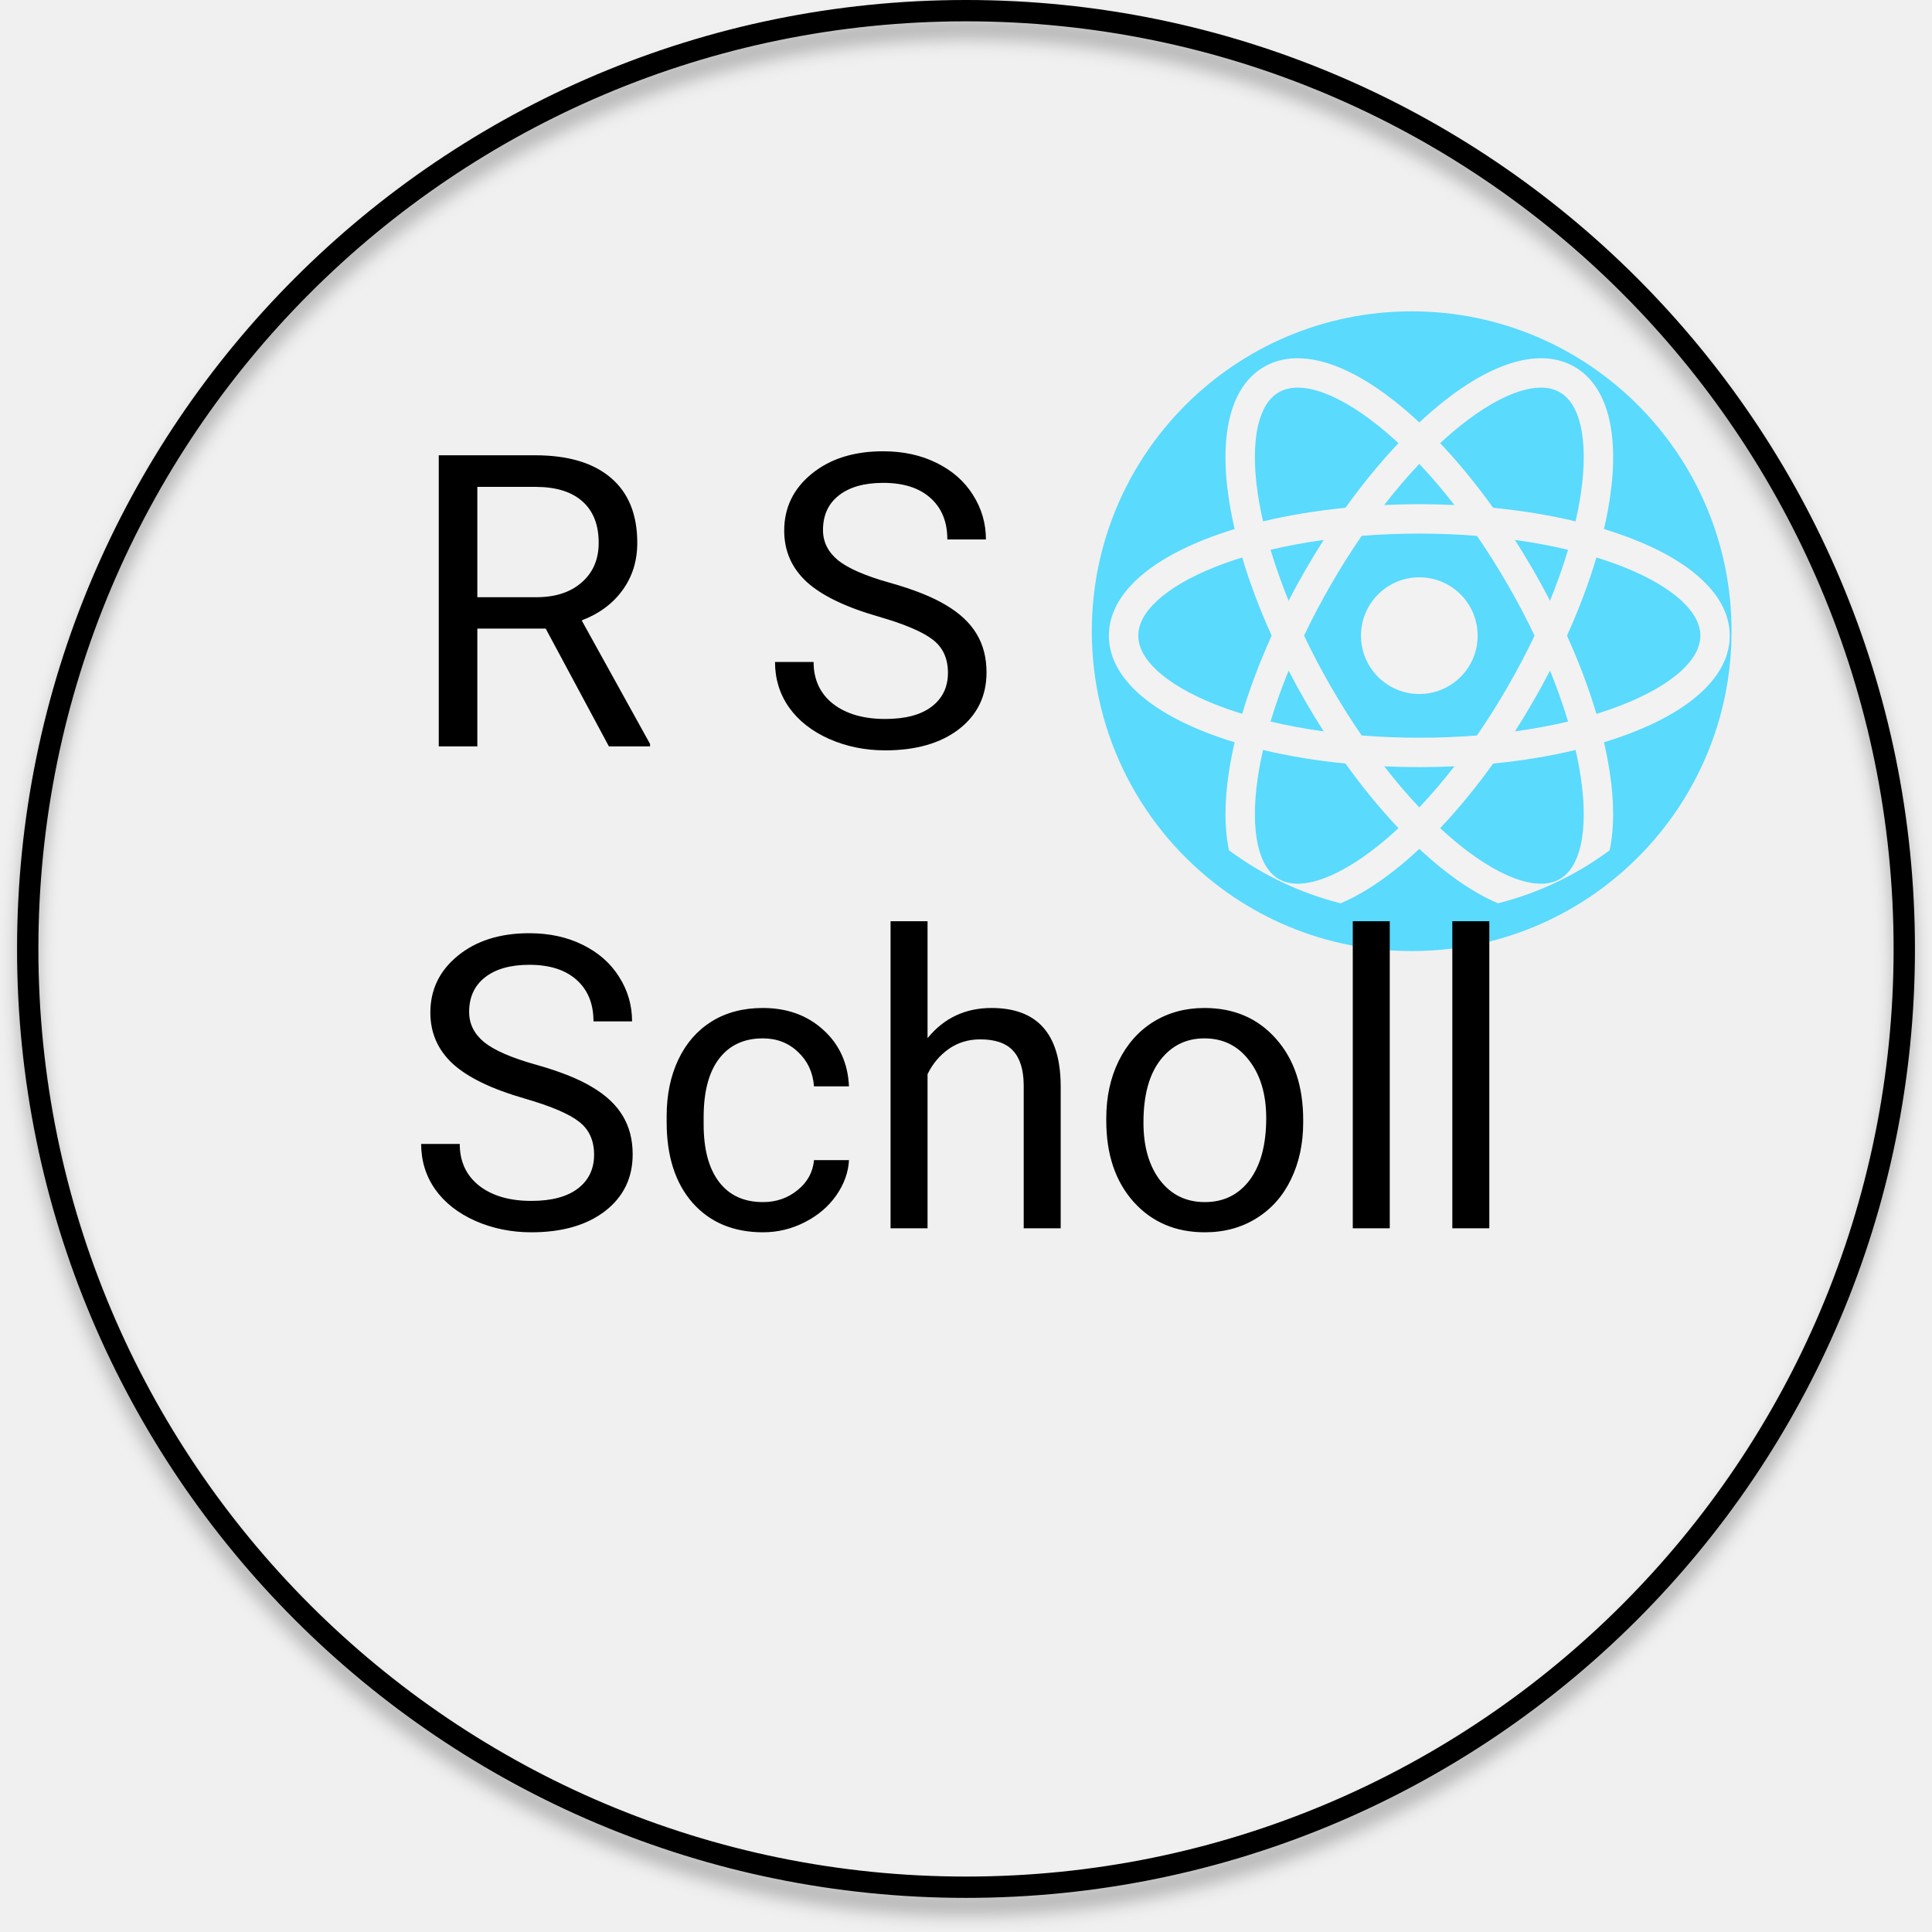
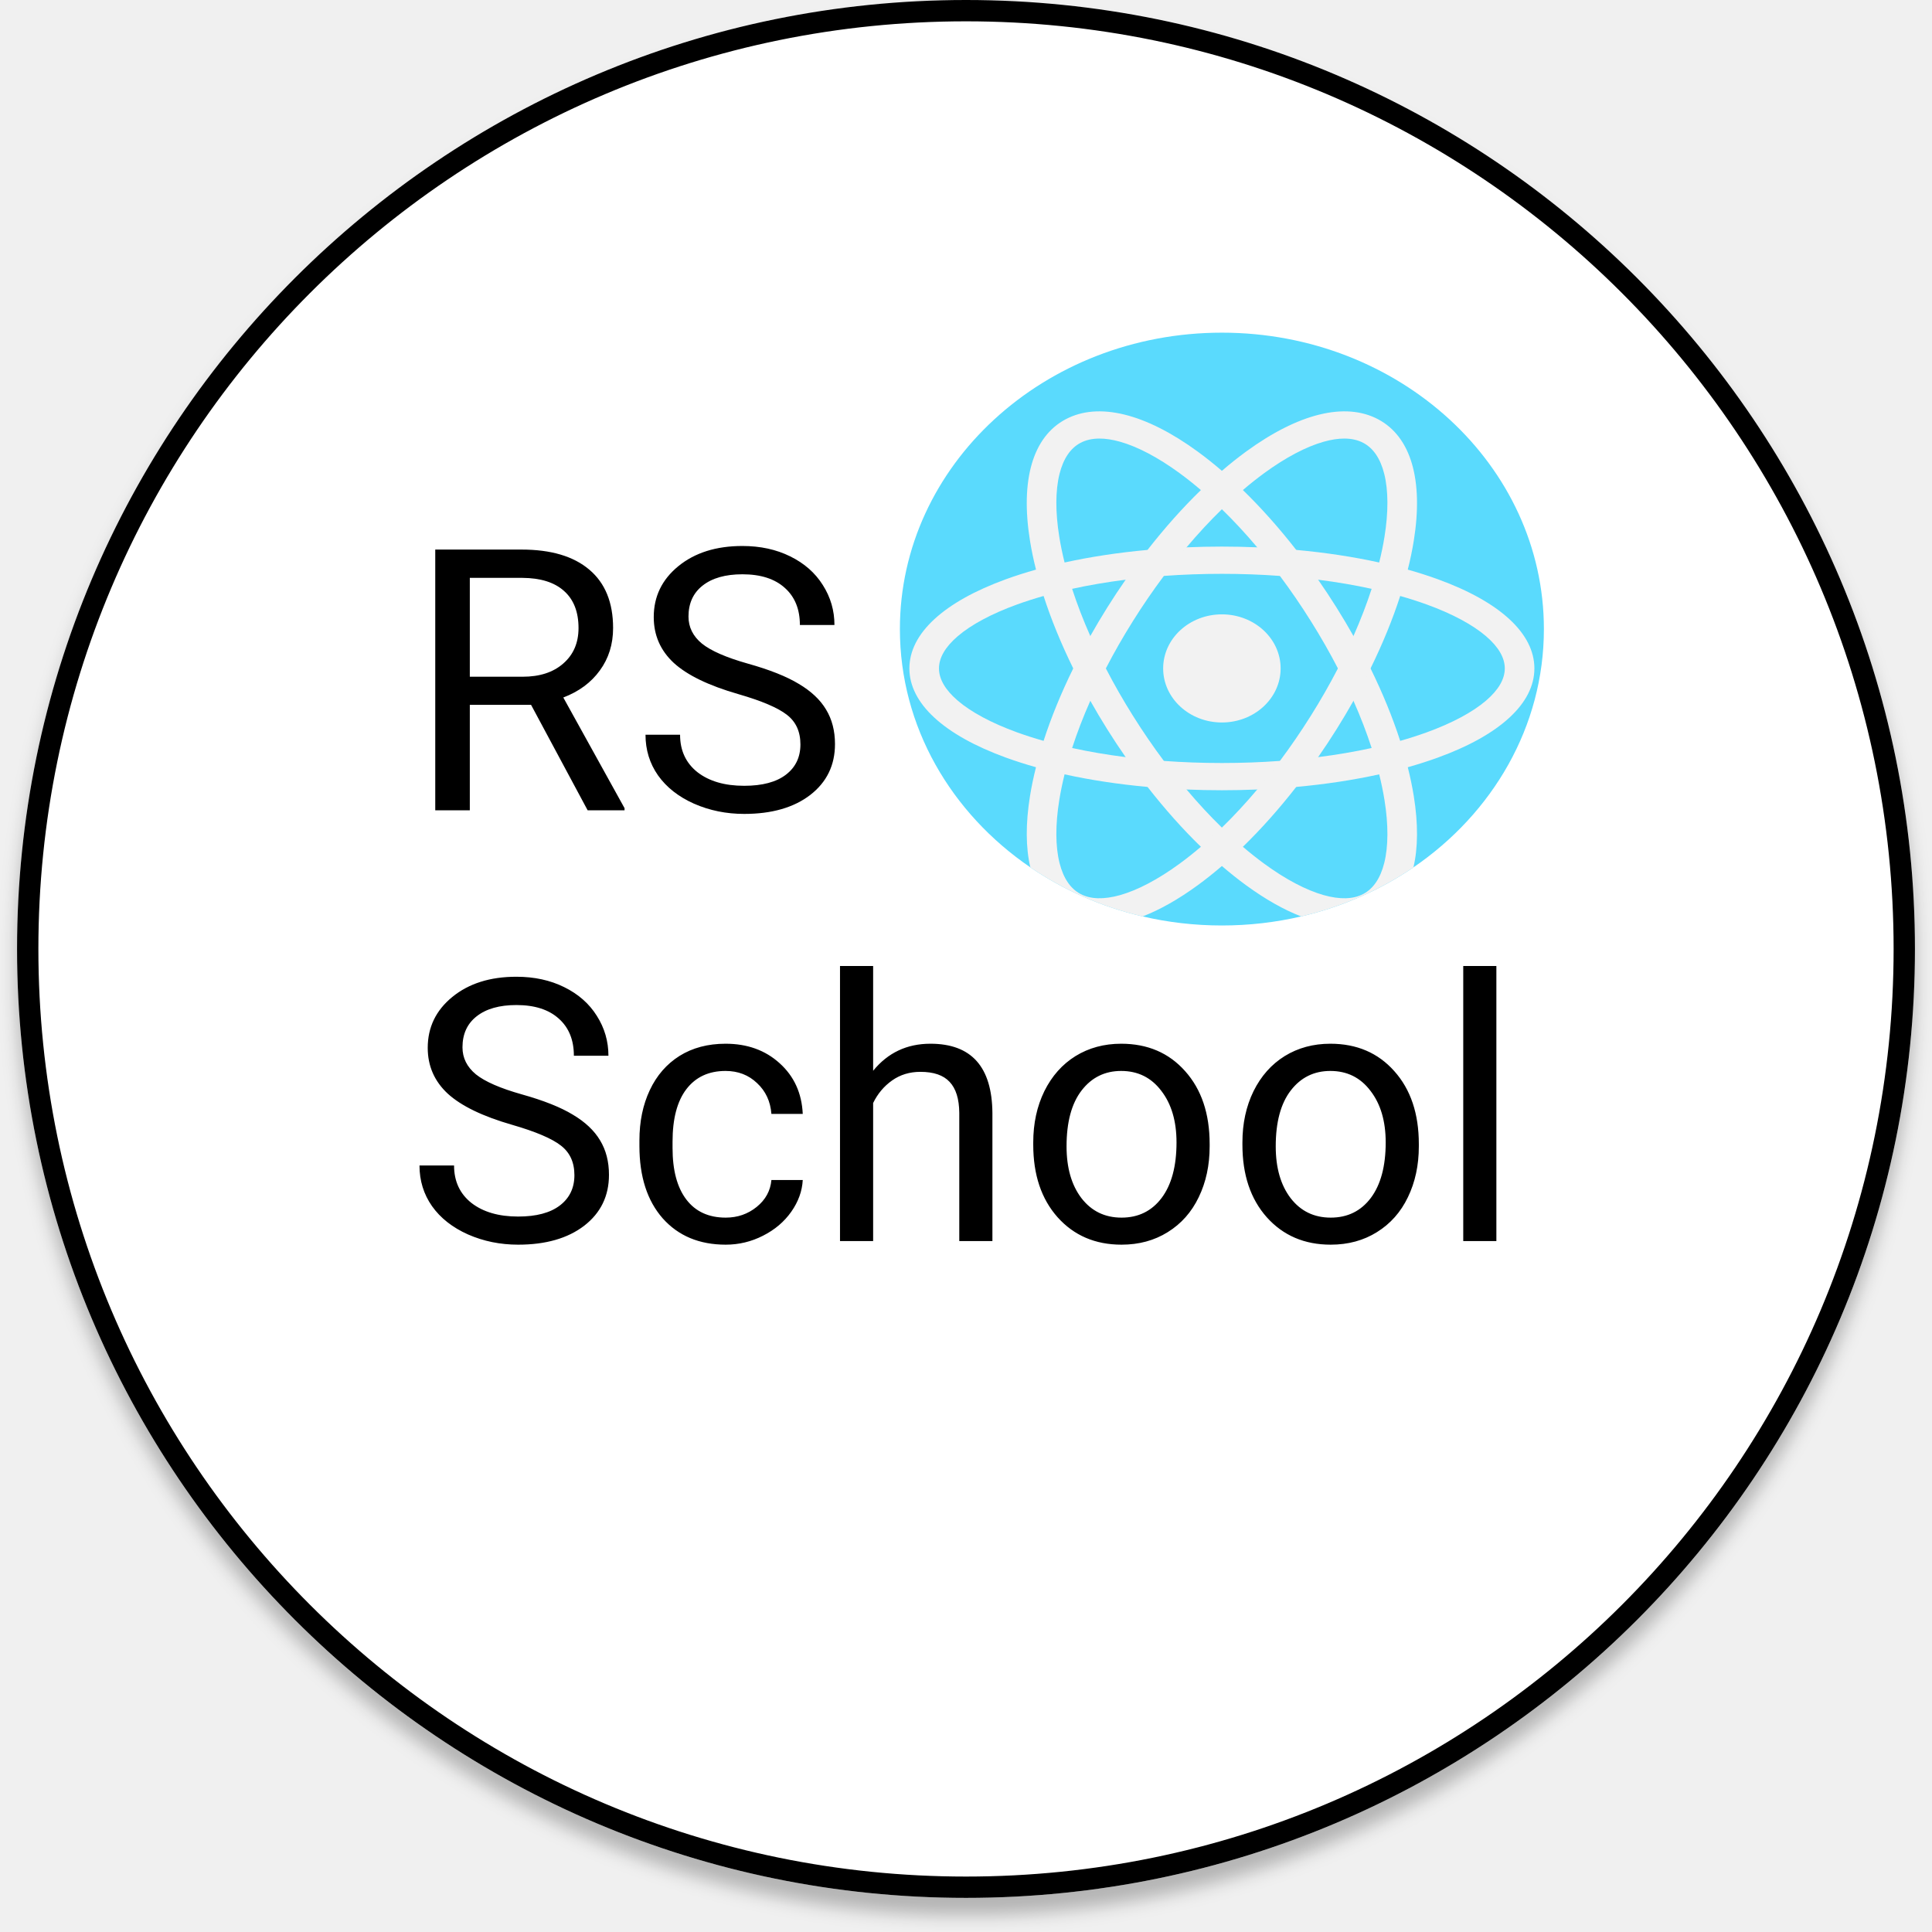
<svg xmlns="http://www.w3.org/2000/svg" width="453" height="453" viewBox="0 0 453 453" fill="none">
  <path d="M406 148C406 172.71 394.049 194.629 375.614 208.294C367.897 214.012 359.044 218.286 349.456 220.71C343.551 222.207 337.37 223 331 223C324.63 223 318.446 222.207 312.541 220.71C302.953 218.286 294.1 214.012 286.383 208.291C267.948 194.625 256 172.707 256 148C256 106.579 289.579 73 331 73C372.421 73 406 106.579 406 148Z" fill="#5ADAFD" />
  <path d="M377.481 181.319C377.129 178.959 376.663 176.528 376.088 174.043C375.58 171.86 374.989 169.634 374.319 167.375C372.555 161.443 370.232 155.278 367.416 149.045C366.182 146.32 364.854 143.584 363.436 140.85C362.187 138.441 360.871 136.029 359.484 133.632C358.1 131.232 356.674 128.887 355.208 126.6C353.551 124.007 351.846 121.491 350.101 119.06C346.116 113.504 341.937 108.407 337.679 103.913C336.06 102.202 334.428 100.579 332.79 99.052C330.926 97.307 329.052 95.688 327.182 94.203C314.971 84.508 304.039 81.597 296.395 86.008C288.751 90.422 285.806 101.345 288.096 116.77C288.445 119.13 288.914 121.561 289.492 124.047C289.994 126.229 290.585 128.455 291.259 130.714C293.022 136.647 295.345 142.815 298.165 149.045C299.396 151.769 300.724 154.503 302.141 157.236C303.39 159.649 304.71 162.058 306.093 164.458C307.477 166.858 308.904 169.203 310.37 171.489C312.029 174.085 313.734 176.602 315.476 179.032C319.462 184.588 323.64 189.682 327.898 194.176C329.518 195.887 331.152 197.513 332.79 199.04C334.654 200.785 336.528 202.401 338.395 203.886C342.886 207.452 347.202 210.1 351.246 211.799C360.834 209.375 369.687 205.102 377.404 199.383C378.482 194.418 378.521 188.336 377.481 181.319ZM370.605 198.269C369.714 202.12 368.076 204.759 365.735 206.109C363.396 207.462 360.292 207.56 356.511 206.409C352.415 205.157 347.634 202.42 342.681 198.487C341.016 197.164 339.347 195.725 337.679 194.179C336.044 192.661 334.409 191.038 332.787 189.321C330.001 186.373 327.246 183.146 324.558 179.684C322.764 177.373 320.998 174.958 319.275 172.451C316.774 168.817 314.358 164.991 312.062 161.011C309.763 157.031 307.657 153.027 305.762 149.045C304.452 146.299 303.243 143.562 302.141 140.853C300.485 136.794 299.067 132.793 297.907 128.908C297.234 126.643 296.643 124.42 296.15 122.244C295.642 120.028 295.229 117.86 294.916 115.757C293.986 109.503 294.007 103.993 294.971 99.821C295.862 95.97 297.503 93.331 299.842 91.981C301.106 91.252 302.591 90.885 304.283 90.885C305.728 90.885 307.326 91.151 309.065 91.684C313.161 92.933 317.942 95.672 322.895 99.603C324.561 100.926 326.232 102.364 327.898 103.917C329.535 105.432 331.167 107.054 332.786 108.769C335.575 111.717 338.33 114.943 341.021 118.409C342.815 120.72 344.581 123.135 346.305 125.642C348.803 129.276 351.218 133.102 353.514 137.079C355.813 141.059 357.919 145.063 359.814 149.045C361.124 151.794 362.333 154.531 363.435 157.24C365.091 161.299 366.509 165.297 367.669 169.182C368.342 171.447 368.933 173.67 369.429 175.846C369.934 178.062 370.348 180.23 370.66 182.333C371.591 188.587 371.57 194.097 370.605 198.269Z" fill="#F2F2F2" />
  <path d="M383.086 126.481C380.866 125.605 378.528 124.794 376.085 124.047C373.942 123.395 371.72 122.792 369.426 122.244C363.408 120.805 356.906 119.734 350.101 119.06C347.129 118.763 344.095 118.546 341.021 118.408C338.309 118.283 335.56 118.218 332.79 118.218C330.02 118.218 327.27 118.282 324.555 118.408C321.479 118.546 318.445 118.766 315.472 119.06C308.667 119.734 302.168 120.805 296.15 122.244C293.857 122.792 291.635 123.395 289.492 124.047C287.049 124.791 284.71 125.605 282.491 126.481C267.99 132.205 260 140.219 260 149.045C260 157.87 267.99 165.885 282.491 171.612C284.71 172.487 287.046 173.299 289.489 174.046C291.632 174.698 293.854 175.301 296.147 175.846C302.166 177.287 308.667 178.356 315.476 179.032C318.448 179.326 321.482 179.544 324.558 179.685C327.271 179.81 330.02 179.871 332.79 179.871C335.56 179.871 338.306 179.81 341.018 179.685C344.095 179.544 347.126 179.326 350.101 179.032C356.906 178.359 363.411 177.287 369.43 175.846C371.722 175.298 373.945 174.698 376.088 174.043C378.528 173.299 380.867 172.488 383.086 171.612C397.59 165.885 405.577 157.87 405.577 149.045C405.576 140.219 397.59 132.205 383.086 126.481ZM394.326 157.181C391.198 160.105 386.435 162.875 380.554 165.199C378.574 165.979 376.492 166.708 374.318 167.375C372.184 168.033 369.965 168.636 367.669 169.181C363.723 170.121 359.551 170.893 355.207 171.49C352.311 171.891 349.338 172.212 346.305 172.448C341.906 172.8 337.384 172.978 332.79 172.978C328.195 172.978 323.673 172.8 319.274 172.451C316.241 172.212 313.265 171.891 310.369 171.49C306.025 170.893 301.853 170.121 297.907 169.182C295.611 168.637 293.392 168.034 291.258 167.375C289.084 166.708 287.003 165.979 285.022 165.199C279.142 162.875 274.378 160.105 271.25 157.182C268.36 154.485 266.894 151.748 266.894 149.045C266.894 146.342 268.36 143.605 271.25 140.908C274.378 137.985 279.141 135.214 285.022 132.891C287.003 132.11 289.084 131.382 291.258 130.714C293.392 130.056 295.611 129.453 297.907 128.908C301.853 127.968 306.025 127.197 310.369 126.6C313.265 126.199 316.241 125.878 319.274 125.639C323.673 125.29 328.195 125.112 332.79 125.112C337.384 125.112 341.906 125.29 346.305 125.642C349.338 125.878 352.311 126.199 355.207 126.6C359.551 127.197 363.723 127.969 367.669 128.909C369.965 129.454 372.184 130.056 374.318 130.715C376.492 131.382 378.573 132.111 380.554 132.891C386.434 135.215 391.198 137.985 394.326 140.909C397.216 143.606 398.683 146.342 398.683 149.045C398.683 151.748 397.216 154.485 394.326 157.181Z" fill="#F2F2F2" />
  <path d="M369.182 86.008C361.538 81.597 350.606 84.508 338.395 94.203C336.528 95.688 334.654 97.307 332.79 99.052C331.152 100.579 329.517 102.205 327.898 103.916C323.64 108.41 319.462 113.504 315.473 119.06C313.731 121.49 312.026 124.007 310.37 126.6C308.903 128.886 307.477 131.231 306.093 133.631C304.71 136.031 303.39 138.44 302.141 140.853C300.724 143.586 299.395 146.323 298.165 149.044C295.345 155.277 293.022 161.442 291.259 167.375C290.585 169.637 289.994 171.863 289.489 174.045C288.914 176.531 288.445 178.959 288.096 181.319C287.055 188.332 287.095 194.415 288.173 199.38C295.89 205.101 304.743 209.375 314.331 211.799C318.375 210.1 322.691 207.452 327.182 203.886C329.052 202.401 330.926 200.782 332.79 199.04C334.428 197.513 336.06 195.89 337.679 194.179C341.934 189.685 346.116 184.588 350.102 179.032C351.843 176.601 353.549 174.085 355.208 171.489C356.674 169.202 358.101 166.857 359.484 164.457C360.871 162.06 362.187 159.651 363.436 157.239C364.854 154.505 366.182 151.769 367.416 149.044C370.232 142.814 372.556 136.646 374.319 130.714C374.989 128.455 375.58 126.229 376.085 124.046C376.664 121.56 377.129 119.13 377.481 116.77C379.77 101.345 376.826 90.422 369.182 86.008ZM367.67 128.908C366.509 132.793 365.092 136.791 363.436 140.85C362.334 143.559 361.125 146.296 359.814 149.045C357.92 153.027 355.813 157.031 353.514 161.011C351.218 164.987 348.803 168.814 346.305 172.448C344.579 174.958 342.813 177.373 341.019 179.684C338.331 183.146 335.576 186.373 332.787 189.321C331.168 191.035 329.536 192.657 327.898 194.176C326.233 195.725 324.562 197.164 322.896 198.486C317.943 202.42 313.162 205.156 309.066 206.408C305.285 207.56 302.181 207.461 299.842 206.108C297.503 204.758 295.863 202.12 294.972 198.269C294.008 194.096 293.986 188.586 294.917 182.332C295.229 180.229 295.642 178.062 296.147 175.845C296.643 173.669 297.234 171.446 297.907 169.181C299.068 165.297 300.485 161.295 302.141 157.236C303.243 154.527 304.452 151.79 305.763 149.045C307.657 145.062 309.764 141.058 312.063 137.078C314.359 133.099 316.774 129.272 319.275 125.639C320.998 123.131 322.762 120.716 324.555 118.408C327.246 114.943 330.001 111.716 332.787 108.768C334.409 107.051 336.044 105.428 337.679 103.913C339.347 102.364 341.015 100.925 342.681 99.603C347.634 95.672 352.416 92.933 356.511 91.683C358.25 91.151 359.848 90.885 361.293 90.885C362.986 90.885 364.473 91.252 365.734 91.981C368.076 93.331 369.714 95.969 370.605 99.82C371.569 103.993 371.591 109.503 370.66 115.757C370.348 117.86 369.934 120.027 369.426 122.244C368.934 124.42 368.343 126.643 367.67 128.908Z" fill="#F2F2F2" />
  <path d="M332.79 162.725C340.345 162.725 346.47 156.6 346.47 149.045C346.47 141.489 340.345 135.364 332.79 135.364C325.234 135.364 319.109 141.489 319.109 149.045C319.109 156.6 325.234 162.725 332.79 162.725Z" fill="#F2F2F2" />
  <g filter="url(#filter0_d)">
+     <circle cx="226.5" cy="222.5" r="222.5" fill="white" />
    <circle cx="226.5" cy="222.5" r="220" stroke="black" stroke-width="5" />
  </g>
-   <path d="M127.953 147.391H111.922V175H102.875V106.75H125.469C133.156 106.75 139.062 108.5 143.188 112C147.344 115.5 149.422 120.594 149.422 127.281C149.422 131.531 148.266 135.234 145.953 138.391C143.672 141.547 140.484 143.906 136.391 145.469L152.422 174.438V175H142.766L127.953 147.391ZM111.922 140.031H125.75C130.219 140.031 133.766 138.875 136.391 136.562C139.047 134.25 140.375 131.156 140.375 127.281C140.375 123.062 139.109 119.828 136.578 117.578C134.078 115.328 130.453 114.188 125.703 114.156H111.922V140.031ZM206 144.578C198.281 142.359 192.656 139.641 189.125 136.422C185.625 133.172 183.875 129.172 183.875 124.422C183.875 119.047 186.016 114.609 190.297 111.109C194.609 107.578 200.203 105.812 207.078 105.812C211.766 105.812 215.938 106.719 219.594 108.531C223.281 110.344 226.125 112.844 228.125 116.031C230.156 119.219 231.172 122.703 231.172 126.484H222.125C222.125 122.359 220.812 119.125 218.188 116.781C215.562 114.406 211.859 113.219 207.078 113.219C202.641 113.219 199.172 114.203 196.672 116.172C194.203 118.109 192.969 120.812 192.969 124.281C192.969 127.062 194.141 129.422 196.484 131.359C198.859 133.266 202.875 135.016 208.531 136.609C214.219 138.203 218.656 139.969 221.844 141.906C225.062 143.812 227.438 146.047 228.969 148.609C230.531 151.172 231.312 154.188 231.312 157.656C231.312 163.188 229.156 167.625 224.844 170.969C220.531 174.281 214.766 175.938 207.547 175.938C202.859 175.938 198.484 175.047 194.422 173.266C190.359 171.453 187.219 168.984 185 165.859C182.812 162.734 181.719 159.188 181.719 155.219H190.766C190.766 159.344 192.281 162.609 195.312 165.016C198.375 167.391 202.453 168.578 207.547 168.578C212.297 168.578 215.938 167.609 218.469 165.672C221 163.734 222.266 161.094 222.266 157.75C222.266 154.406 221.094 151.828 218.75 150.016C216.406 148.172 212.156 146.359 206 144.578ZM123.031 257.578C115.312 255.359 109.688 252.641 106.156 249.422C102.656 246.172 100.906 242.172 100.906 237.422C100.906 232.047 103.047 227.609 107.328 224.109C111.641 220.578 117.234 218.812 124.109 218.812C128.797 218.812 132.969 219.719 136.625 221.531C140.312 223.344 143.156 225.844 145.156 229.031C147.188 232.219 148.203 235.703 148.203 239.484H139.156C139.156 235.359 137.844 232.125 135.219 229.781C132.594 227.406 128.891 226.219 124.109 226.219C119.672 226.219 116.203 227.203 113.703 229.172C111.234 231.109 110 233.812 110 237.281C110 240.062 111.172 242.422 113.516 244.359C115.891 246.266 119.906 248.016 125.562 249.609C131.25 251.203 135.688 252.969 138.875 254.906C142.094 256.812 144.469 259.047 146 261.609C147.562 264.172 148.344 267.188 148.344 270.656C148.344 276.188 146.188 280.625 141.875 283.969C137.562 287.281 131.797 288.938 124.578 288.938C119.891 288.938 115.516 288.047 111.453 286.266C107.391 284.453 104.25 281.984 102.031 278.859C99.844 275.734 98.75 272.188 98.75 268.219H107.797C107.797 272.344 109.312 275.609 112.344 278.016C115.406 280.391 119.484 281.578 124.578 281.578C129.328 281.578 132.969 280.609 135.5 278.672C138.031 276.734 139.297 274.094 139.297 270.75C139.297 267.406 138.125 264.828 135.781 263.016C133.438 261.172 129.188 259.359 123.031 257.578ZM178.906 281.859C182 281.859 184.703 280.922 187.016 279.047C189.328 277.172 190.609 274.828 190.859 272.016H199.062C198.906 274.922 197.906 277.688 196.062 280.312C194.219 282.938 191.75 285.031 188.656 286.594C185.594 288.156 182.344 288.938 178.906 288.938C172 288.938 166.5 286.641 162.406 282.047C158.344 277.422 156.312 271.109 156.312 263.109V261.656C156.312 256.719 157.219 252.328 159.031 248.484C160.844 244.641 163.438 241.656 166.812 239.531C170.219 237.406 174.234 236.344 178.859 236.344C184.547 236.344 189.266 238.047 193.016 241.453C196.797 244.859 198.812 249.281 199.062 254.719H190.859C190.609 251.438 189.359 248.75 187.109 246.656C184.891 244.531 182.141 243.469 178.859 243.469C174.453 243.469 171.031 245.062 168.594 248.25C166.188 251.406 164.984 255.984 164.984 261.984V263.625C164.984 269.469 166.188 273.969 168.594 277.125C171 280.281 174.438 281.859 178.906 281.859ZM217.484 243.422C221.328 238.703 226.328 236.344 232.484 236.344C243.203 236.344 248.609 242.391 248.703 254.484V288H240.031V254.438C240 250.781 239.156 248.078 237.5 246.328C235.875 244.578 233.328 243.703 229.859 243.703C227.047 243.703 224.578 244.453 222.453 245.953C220.328 247.453 218.672 249.422 217.484 251.859V288H208.812V216H217.484V243.422ZM259.391 262.172C259.391 257.203 260.359 252.734 262.297 248.766C264.266 244.797 266.984 241.734 270.453 239.578C273.953 237.422 277.938 236.344 282.406 236.344C289.312 236.344 294.891 238.734 299.141 243.516C303.422 248.297 305.562 254.656 305.562 262.594V263.203C305.562 268.141 304.609 272.578 302.703 276.516C300.828 280.422 298.125 283.469 294.594 285.656C291.094 287.844 287.062 288.938 282.5 288.938C275.625 288.938 270.047 286.547 265.766 281.766C261.516 276.984 259.391 270.656 259.391 262.781V262.172ZM268.109 263.203C268.109 268.828 269.406 273.344 272 276.75C274.625 280.156 278.125 281.859 282.5 281.859C286.906 281.859 290.406 280.141 293 276.703C295.594 273.234 296.891 268.391 296.891 262.172C296.891 256.609 295.562 252.109 292.906 248.672C290.281 245.203 286.781 243.469 282.406 243.469C278.125 243.469 274.672 245.172 272.047 248.578C269.422 251.984 268.109 256.859 268.109 263.203ZM325.859 288H317.188V216H325.859V288ZM349.203 288H340.531V216H349.203V288Z" fill="black" />
+   <path d="M124.521 165.267H110.159V190H102.055V128.859H122.295C129.182 128.859 134.473 130.427 138.168 133.562C141.891 136.698 143.753 141.261 143.753 147.252C143.753 151.059 142.717 154.377 140.646 157.204C138.602 160.032 135.746 162.145 132.079 163.545L146.44 189.496V190H137.79L124.521 165.267ZM110.159 158.674H122.547C126.55 158.674 129.728 157.638 132.079 155.566C134.459 153.495 135.648 150.723 135.648 147.252C135.648 143.473 134.515 140.575 132.247 138.56C130.007 136.544 126.76 135.522 122.505 135.494H110.159V158.674ZM173.105 162.747C166.191 160.759 161.152 158.324 157.988 155.44C154.853 152.529 153.285 148.946 153.285 144.69C153.285 139.875 155.203 135.9 159.038 132.765C162.901 129.601 167.912 128.02 174.071 128.02C178.271 128.02 182.008 128.831 185.283 130.455C188.587 132.079 191.134 134.318 192.926 137.174C194.745 140.029 195.655 143.151 195.655 146.538H187.551C187.551 142.843 186.375 139.945 184.023 137.846C181.672 135.718 178.354 134.654 174.071 134.654C170.096 134.654 166.989 135.536 164.749 137.3C162.537 139.035 161.432 141.457 161.432 144.564C161.432 147.056 162.481 149.17 164.581 150.905C166.709 152.613 170.306 154.181 175.373 155.608C180.468 157.036 184.443 158.618 187.299 160.354C190.182 162.061 192.31 164.063 193.682 166.358C195.081 168.654 195.781 171.355 195.781 174.463C195.781 179.418 193.85 183.393 189.986 186.389C186.123 189.356 180.958 190.84 174.491 190.84C170.292 190.84 166.373 190.042 162.733 188.446C159.094 186.823 156.281 184.611 154.293 181.812C152.333 179.012 151.354 175.835 151.354 172.279H159.458C159.458 175.975 160.816 178.9 163.531 181.056C166.275 183.183 169.928 184.247 174.491 184.247C178.746 184.247 182.008 183.379 184.275 181.644C186.543 179.908 187.677 177.542 187.677 174.547C187.677 171.551 186.627 169.242 184.527 167.618C182.428 165.966 178.62 164.343 173.105 162.747ZM120.111 263.747C113.197 261.759 108.158 259.324 104.994 256.44C101.859 253.529 100.291 249.946 100.291 245.69C100.291 240.875 102.209 236.9 106.044 233.765C109.907 230.601 114.918 229.02 121.077 229.02C125.276 229.02 129.014 229.831 132.289 231.455C135.592 233.079 138.14 235.318 139.932 238.174C141.751 241.029 142.661 244.151 142.661 247.538H134.557C134.557 243.843 133.381 240.945 131.029 238.846C128.678 236.718 125.36 235.654 121.077 235.654C117.102 235.654 113.994 236.536 111.755 238.3C109.543 240.035 108.438 242.457 108.438 245.564C108.438 248.056 109.487 250.17 111.587 251.905C113.715 253.613 117.312 255.181 122.379 256.608C127.474 258.036 131.449 259.618 134.305 261.354C137.188 263.061 139.316 265.063 140.688 267.358C142.087 269.654 142.787 272.355 142.787 275.463C142.787 280.418 140.855 284.393 136.992 287.389C133.129 290.356 127.964 291.84 121.497 291.84C117.298 291.84 113.379 291.042 109.739 289.446C106.1 287.823 103.286 285.611 101.299 282.812C99.339 280.012 98.359 276.835 98.359 273.279H106.464C106.464 276.975 107.822 279.9 110.537 282.056C113.281 284.183 116.934 285.247 121.497 285.247C125.752 285.247 129.014 284.379 131.281 282.644C133.549 280.908 134.683 278.542 134.683 275.547C134.683 272.551 133.633 270.242 131.533 268.618C129.434 266.966 125.626 265.343 120.111 263.747ZM170.166 285.499C172.938 285.499 175.359 284.659 177.431 282.979C179.502 281.3 180.65 279.2 180.874 276.681H188.223C188.083 279.284 187.187 281.762 185.535 284.113C183.883 286.465 181.672 288.34 178.9 289.74C176.157 291.14 173.245 291.84 170.166 291.84C163.979 291.84 159.052 289.782 155.385 285.667C151.745 281.524 149.926 275.869 149.926 268.702V267.4C149.926 262.977 150.738 259.044 152.361 255.601C153.985 252.157 156.309 249.484 159.332 247.58C162.383 245.676 165.981 244.725 170.124 244.725C175.219 244.725 179.446 246.25 182.806 249.302C186.193 252.353 187.999 256.314 188.223 261.186H180.874C180.65 258.246 179.53 255.839 177.515 253.963C175.527 252.059 173.063 251.107 170.124 251.107C166.177 251.107 163.111 252.535 160.928 255.391C158.772 258.218 157.694 262.319 157.694 267.694V269.164C157.694 274.399 158.772 278.43 160.928 281.258C163.083 284.085 166.163 285.499 170.166 285.499ZM204.726 251.065C208.169 246.838 212.648 244.725 218.163 244.725C227.765 244.725 232.608 250.142 232.692 260.976V291H224.924V260.934C224.896 257.658 224.14 255.237 222.656 253.669C221.201 252.101 218.919 251.317 215.812 251.317C213.292 251.317 211.08 251.989 209.177 253.333C207.273 254.677 205.789 256.44 204.726 258.624V291H196.957V226.5H204.726V251.065ZM242.267 267.862C242.267 263.411 243.134 259.408 244.87 255.853C246.634 252.297 249.069 249.554 252.177 247.622C255.312 245.69 258.882 244.725 262.885 244.725C269.072 244.725 274.069 246.866 277.876 251.149C281.711 255.433 283.629 261.13 283.629 268.24V268.786C283.629 273.209 282.775 277.185 281.067 280.712C279.388 284.211 276.966 286.941 273.803 288.9C270.667 290.86 267.056 291.84 262.969 291.84C256.81 291.84 251.813 289.698 247.978 285.415C244.17 281.132 242.267 275.463 242.267 268.408V267.862ZM250.077 268.786C250.077 273.825 251.239 277.87 253.562 280.922C255.914 283.973 259.049 285.499 262.969 285.499C266.916 285.499 270.051 283.959 272.375 280.88C274.699 277.772 275.86 273.433 275.86 267.862C275.86 262.879 274.671 258.848 272.291 255.769C269.939 252.661 266.804 251.107 262.885 251.107C259.049 251.107 255.956 252.633 253.604 255.685C251.253 258.736 250.077 263.103 250.077 268.786ZM291.313 267.862C291.313 263.411 292.181 259.408 293.917 255.853C295.681 252.297 298.116 249.554 301.224 247.622C304.359 245.69 307.928 244.725 311.932 244.725C318.118 244.725 323.116 246.866 326.923 251.149C330.758 255.433 332.676 261.13 332.676 268.24V268.786C332.676 273.209 331.822 277.185 330.114 280.712C328.435 284.211 326.013 286.941 322.85 288.9C319.714 290.86 316.103 291.84 312.016 291.84C305.857 291.84 300.86 289.698 297.024 285.415C293.217 281.132 291.313 275.463 291.313 268.408V267.862ZM299.124 268.786C299.124 273.825 300.286 277.87 302.609 280.922C304.961 283.973 308.096 285.499 312.016 285.499C315.963 285.499 319.098 283.959 321.422 280.88C323.745 277.772 324.907 273.433 324.907 267.862C324.907 262.879 323.717 258.848 321.338 255.769C318.986 252.661 315.851 251.107 311.932 251.107C308.096 251.107 305.003 252.633 302.651 255.685C300.3 258.736 299.124 263.103 299.124 268.786ZM350.858 291H343.09V226.5H350.858V291Z" fill="black" />
+   <path d="M362 147.5C362 170.398 349.969 190.709 331.412 203.372C323.643 208.671 314.731 212.631 305.079 214.878C299.135 216.265 292.913 217 286.5 217C280.087 217 273.862 216.265 267.918 214.878C258.266 212.631 249.354 208.671 241.585 203.369C223.028 190.706 211 170.395 211 147.5C211 109.116 244.802 78 286.5 78C328.198 78 362 109.116 362 147.5Z" fill="#5ADAFD" />
+   <path d="M331.489 186.633C331.134 184.446 330.666 182.193 330.087 179.89C329.575 177.867 328.981 175.805 328.306 173.712C326.531 168.214 324.192 162.501 321.357 156.725C320.115 154.2 318.777 151.665 317.351 149.131C316.093 146.899 314.768 144.664 313.372 142.442C311.979 140.218 310.543 138.045 309.067 135.926C307.4 133.524 305.683 131.192 303.927 128.939C299.914 123.791 295.708 119.068 291.422 114.903C289.792 113.317 288.149 111.814 286.5 110.398C284.624 108.781 282.738 107.281 280.855 105.905C268.562 96.921 257.558 94.223 249.863 98.311C242.168 102.402 239.203 112.523 241.508 126.818C241.86 129.005 242.331 131.257 242.914 133.56C243.419 135.583 244.014 137.645 244.692 139.739C246.467 145.236 248.806 150.952 251.644 156.725C252.883 159.25 254.22 161.783 255.647 164.316C256.904 166.551 258.233 168.784 259.625 171.008C261.018 173.232 262.454 175.405 263.93 177.524C265.601 179.929 267.317 182.261 269.071 184.513C273.083 189.662 277.289 194.382 281.576 198.547C283.206 200.132 284.852 201.639 286.5 203.054C288.377 204.671 290.263 206.169 292.143 207.545C296.664 210.849 301.009 213.303 305.079 214.878C314.731 212.631 323.643 208.671 331.412 203.372C332.496 198.771 332.536 193.135 331.489 186.633ZM324.567 202.34C323.67 205.908 322.022 208.354 319.665 209.605C317.31 210.858 314.185 210.949 310.379 209.883C306.256 208.722 301.443 206.186 296.457 202.541C294.78 201.316 293.101 199.983 291.421 198.55C289.776 197.143 288.13 195.639 286.497 194.048C283.693 191.316 280.919 188.326 278.214 185.118C276.408 182.976 274.63 180.738 272.895 178.415C270.377 175.047 267.946 171.502 265.634 167.814C263.32 164.126 261.2 160.416 259.292 156.725C257.973 154.18 256.756 151.644 255.647 149.134C253.98 145.373 252.553 141.665 251.385 138.065C250.707 135.966 250.112 133.906 249.616 131.89C249.104 129.836 248.688 127.827 248.374 125.879C247.437 120.083 247.459 114.977 248.429 111.111C249.326 107.542 250.978 105.097 253.332 103.846C254.605 103.171 256.099 102.83 257.803 102.83C259.258 102.83 260.867 103.077 262.617 103.571C266.74 104.728 271.554 107.267 276.54 110.909C278.216 112.135 279.898 113.468 281.575 114.906C283.224 116.311 284.866 117.814 286.496 119.403C289.304 122.134 292.077 125.125 294.786 128.336C296.592 130.477 298.37 132.715 300.105 135.039C302.62 138.406 305.051 141.952 307.362 145.637C309.676 149.325 311.797 153.035 313.704 156.726C315.023 159.273 316.24 161.809 317.35 164.32C319.017 168.081 320.444 171.786 321.612 175.386C322.29 177.485 322.884 179.544 323.383 181.561C323.892 183.615 324.308 185.623 324.622 187.572C325.56 193.367 325.538 198.473 324.567 202.34Z" fill="#F2F2F2" />
+   <path d="M337.131 135.816C334.897 135.004 332.543 134.253 330.084 133.56C327.926 132.956 325.689 132.397 323.381 131.89C317.322 130.556 310.777 129.564 303.927 128.939C300.934 128.664 297.88 128.463 294.786 128.335C292.056 128.219 289.289 128.159 286.5 128.159C283.711 128.159 280.944 128.219 278.21 128.335C275.113 128.463 272.059 128.667 269.067 128.939C262.217 129.564 255.674 130.556 249.616 131.89C247.308 132.397 245.071 132.956 242.913 133.56C240.454 134.25 238.1 135.004 235.865 135.816C221.268 141.12 213.225 148.547 213.225 156.725C213.225 164.903 221.268 172.33 235.866 177.637C238.1 178.449 240.451 179.2 242.91 179.893C245.067 180.497 247.305 181.056 249.613 181.561C255.671 182.897 262.217 183.887 269.07 184.514C272.063 184.786 275.117 184.987 278.214 185.118C280.944 185.234 283.711 185.291 286.5 185.291C289.289 185.291 292.053 185.234 294.783 185.118C297.88 184.987 300.931 184.786 303.927 184.514C310.777 183.89 317.325 182.897 323.384 181.561C325.692 181.053 327.929 180.497 330.087 179.89C332.543 179.201 334.897 178.449 337.131 177.637C351.732 172.33 359.772 164.904 359.772 156.725C359.772 148.547 351.732 141.12 337.131 135.816ZM348.447 164.265C345.297 166.974 340.503 169.541 334.583 171.694C332.589 172.418 330.493 173.093 328.305 173.711C326.157 174.321 323.923 174.88 321.612 175.385C317.64 176.256 313.439 176.971 309.066 177.524C306.151 177.896 303.159 178.193 300.105 178.412C295.677 178.738 291.125 178.903 286.5 178.903C281.874 178.903 277.323 178.738 272.894 178.415C269.84 178.194 266.845 177.896 263.93 177.524C259.557 176.971 255.357 176.256 251.384 175.385C249.073 174.88 246.839 174.322 244.691 173.712C242.503 173.093 240.408 172.418 238.414 171.695C232.494 169.542 227.699 166.974 224.55 164.265C221.64 161.766 220.164 159.23 220.164 156.725C220.164 154.221 221.64 151.684 224.55 149.185C227.699 146.476 232.494 143.909 238.414 141.756C240.408 141.033 242.503 140.358 244.691 139.739C246.839 139.129 249.073 138.57 251.384 138.065C255.357 137.194 259.557 136.48 263.93 135.926C266.845 135.555 269.84 135.257 272.894 135.036C277.323 134.712 281.874 134.548 286.5 134.548C291.125 134.548 295.677 134.712 300.105 135.039C303.159 135.257 306.151 135.555 309.066 135.927C313.439 136.48 317.64 137.195 321.612 138.066C323.923 138.571 326.157 139.129 328.305 139.739C330.493 140.358 332.589 141.033 334.583 141.756C340.502 143.909 345.297 146.477 348.447 149.186C351.356 151.685 352.832 154.221 352.832 156.726C352.832 159.23 351.356 161.766 348.447 164.265Z" fill="#F2F2F2" />
+   <path d="M323.134 98.311C315.439 94.223 304.435 96.921 292.142 105.905C290.263 107.281 288.377 108.781 286.5 110.398C284.851 111.814 283.206 113.32 281.576 114.906C277.289 119.07 273.083 123.79 269.067 128.939C267.314 131.191 265.597 133.523 263.93 135.926C262.454 138.045 261.018 140.218 259.625 142.442C258.233 144.666 256.905 146.898 255.647 149.134C254.22 151.667 252.883 154.203 251.644 156.725C248.806 162.5 246.467 168.213 244.692 173.711C244.014 175.807 243.419 177.87 242.91 179.892C242.331 182.196 241.86 184.445 241.508 186.632C240.461 193.131 240.501 198.768 241.585 203.369C249.354 208.671 258.266 212.631 267.918 214.878C271.989 213.303 276.334 210.849 280.855 207.545C282.738 206.169 284.624 204.668 286.501 203.054C288.149 201.639 289.792 200.135 291.422 198.549C295.705 194.385 299.915 189.662 303.927 184.513C305.68 182.261 307.397 179.929 309.067 177.523C310.543 175.405 311.979 173.232 313.372 171.008C314.768 168.786 316.093 166.554 317.351 164.318C318.778 161.785 320.115 159.249 321.357 156.724C324.192 150.952 326.531 145.236 328.306 139.738C328.981 137.645 329.576 135.582 330.084 133.56C330.667 131.256 331.135 129.004 331.489 126.817C333.794 112.523 330.829 102.402 323.134 98.311ZM321.612 138.065C320.444 141.665 319.017 145.37 317.35 149.131C316.241 151.641 315.024 154.178 313.705 156.725C311.797 160.416 309.677 164.126 307.363 167.814C305.051 171.499 302.62 175.045 300.106 178.412C298.368 180.738 296.59 182.976 294.784 185.118C292.078 188.326 289.305 191.316 286.497 194.048C284.867 195.636 283.225 197.14 281.576 198.547C279.9 199.982 278.217 201.315 276.54 202.541C271.554 206.186 266.741 208.722 262.618 209.882C258.812 210.949 255.687 210.858 253.333 209.604C250.978 208.353 249.326 205.908 248.43 202.339C247.459 198.473 247.438 193.367 248.374 187.571C248.689 185.623 249.105 183.614 249.613 181.56C250.112 179.544 250.707 177.484 251.385 175.385C252.553 171.785 253.98 168.077 255.647 164.316C256.756 161.806 257.974 159.269 259.292 156.725C261.2 153.034 263.32 149.324 265.635 145.636C267.946 141.948 270.377 138.403 272.895 135.035C274.63 132.712 276.405 130.474 278.211 128.335C280.919 125.124 283.693 122.134 286.497 119.402C288.13 117.811 289.776 116.307 291.421 114.903C293.101 113.468 294.78 112.135 296.457 110.909C301.443 107.267 306.256 104.728 310.379 103.57C312.13 103.077 313.738 102.83 315.193 102.83C316.897 102.83 318.395 103.17 319.664 103.846C322.021 105.097 323.67 107.542 324.567 111.111C325.538 114.977 325.559 120.083 324.622 125.878C324.308 127.827 323.892 129.836 323.38 131.889C322.885 133.906 322.29 135.966 321.612 138.065Z" fill="#F2F2F2" />
+   <path d="M286.5 169.402C294.106 169.402 300.272 163.726 300.272 156.725C300.272 149.724 294.106 144.048 286.5 144.048C278.894 144.048 272.728 149.724 272.728 156.725C272.728 163.726 278.894 169.402 286.5 169.402Z" fill="#F2F2F2" />
  <defs>
    <filter id="filter0_d" x="0" y="0" width="453" height="453" filterUnits="userSpaceOnUse" color-interpolation-filters="sRGB">
      <feFlood flood-opacity="0" result="BackgroundImageFix" />
      <feColorMatrix in="SourceAlpha" type="matrix" values="0 0 0 0 0 0 0 0 0 0 0 0 0 0 0 0 0 0 127 0" />
      <feOffset dy="4" />
      <feGaussianBlur stdDeviation="2" />
      <feColorMatrix type="matrix" values="0 0 0 0 0 0 0 0 0 0 0 0 0 0 0 0 0 0 0.25 0" />
      <feBlend mode="normal" in2="BackgroundImageFix" result="effect1_dropShadow" />
      <feBlend mode="normal" in="SourceGraphic" in2="effect1_dropShadow" result="shape" />
    </filter>
  </defs>
</svg>
